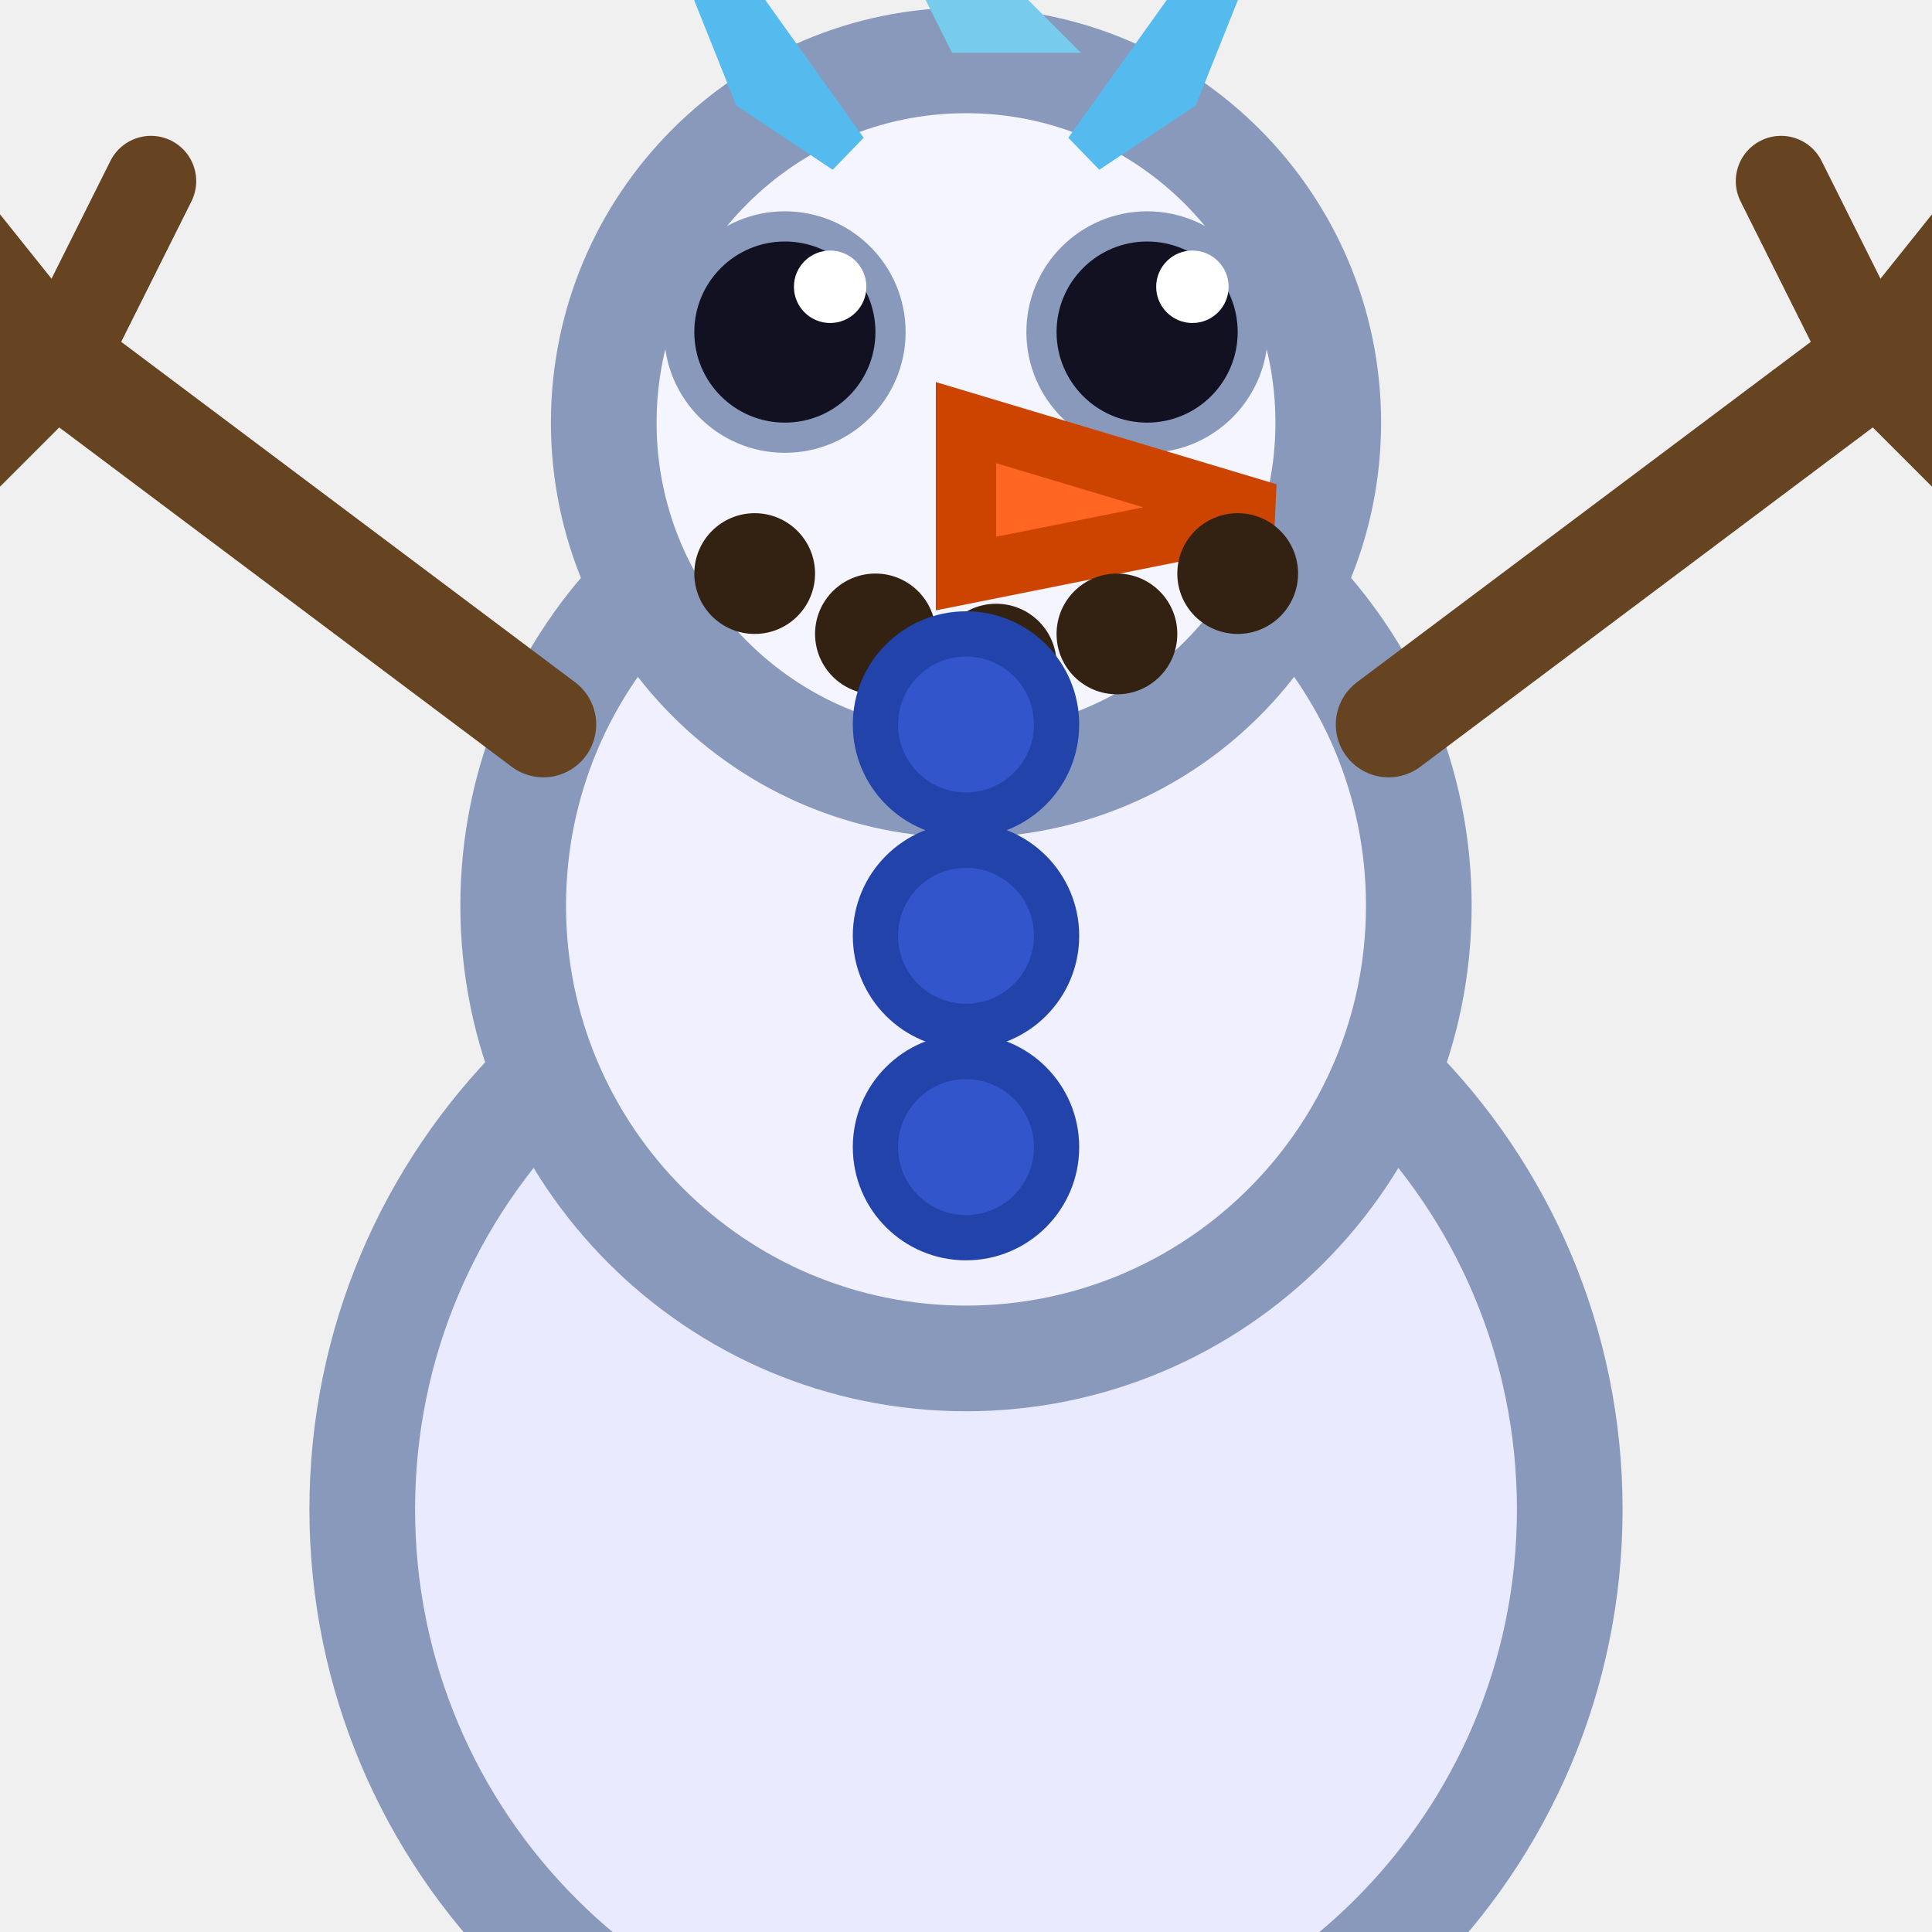
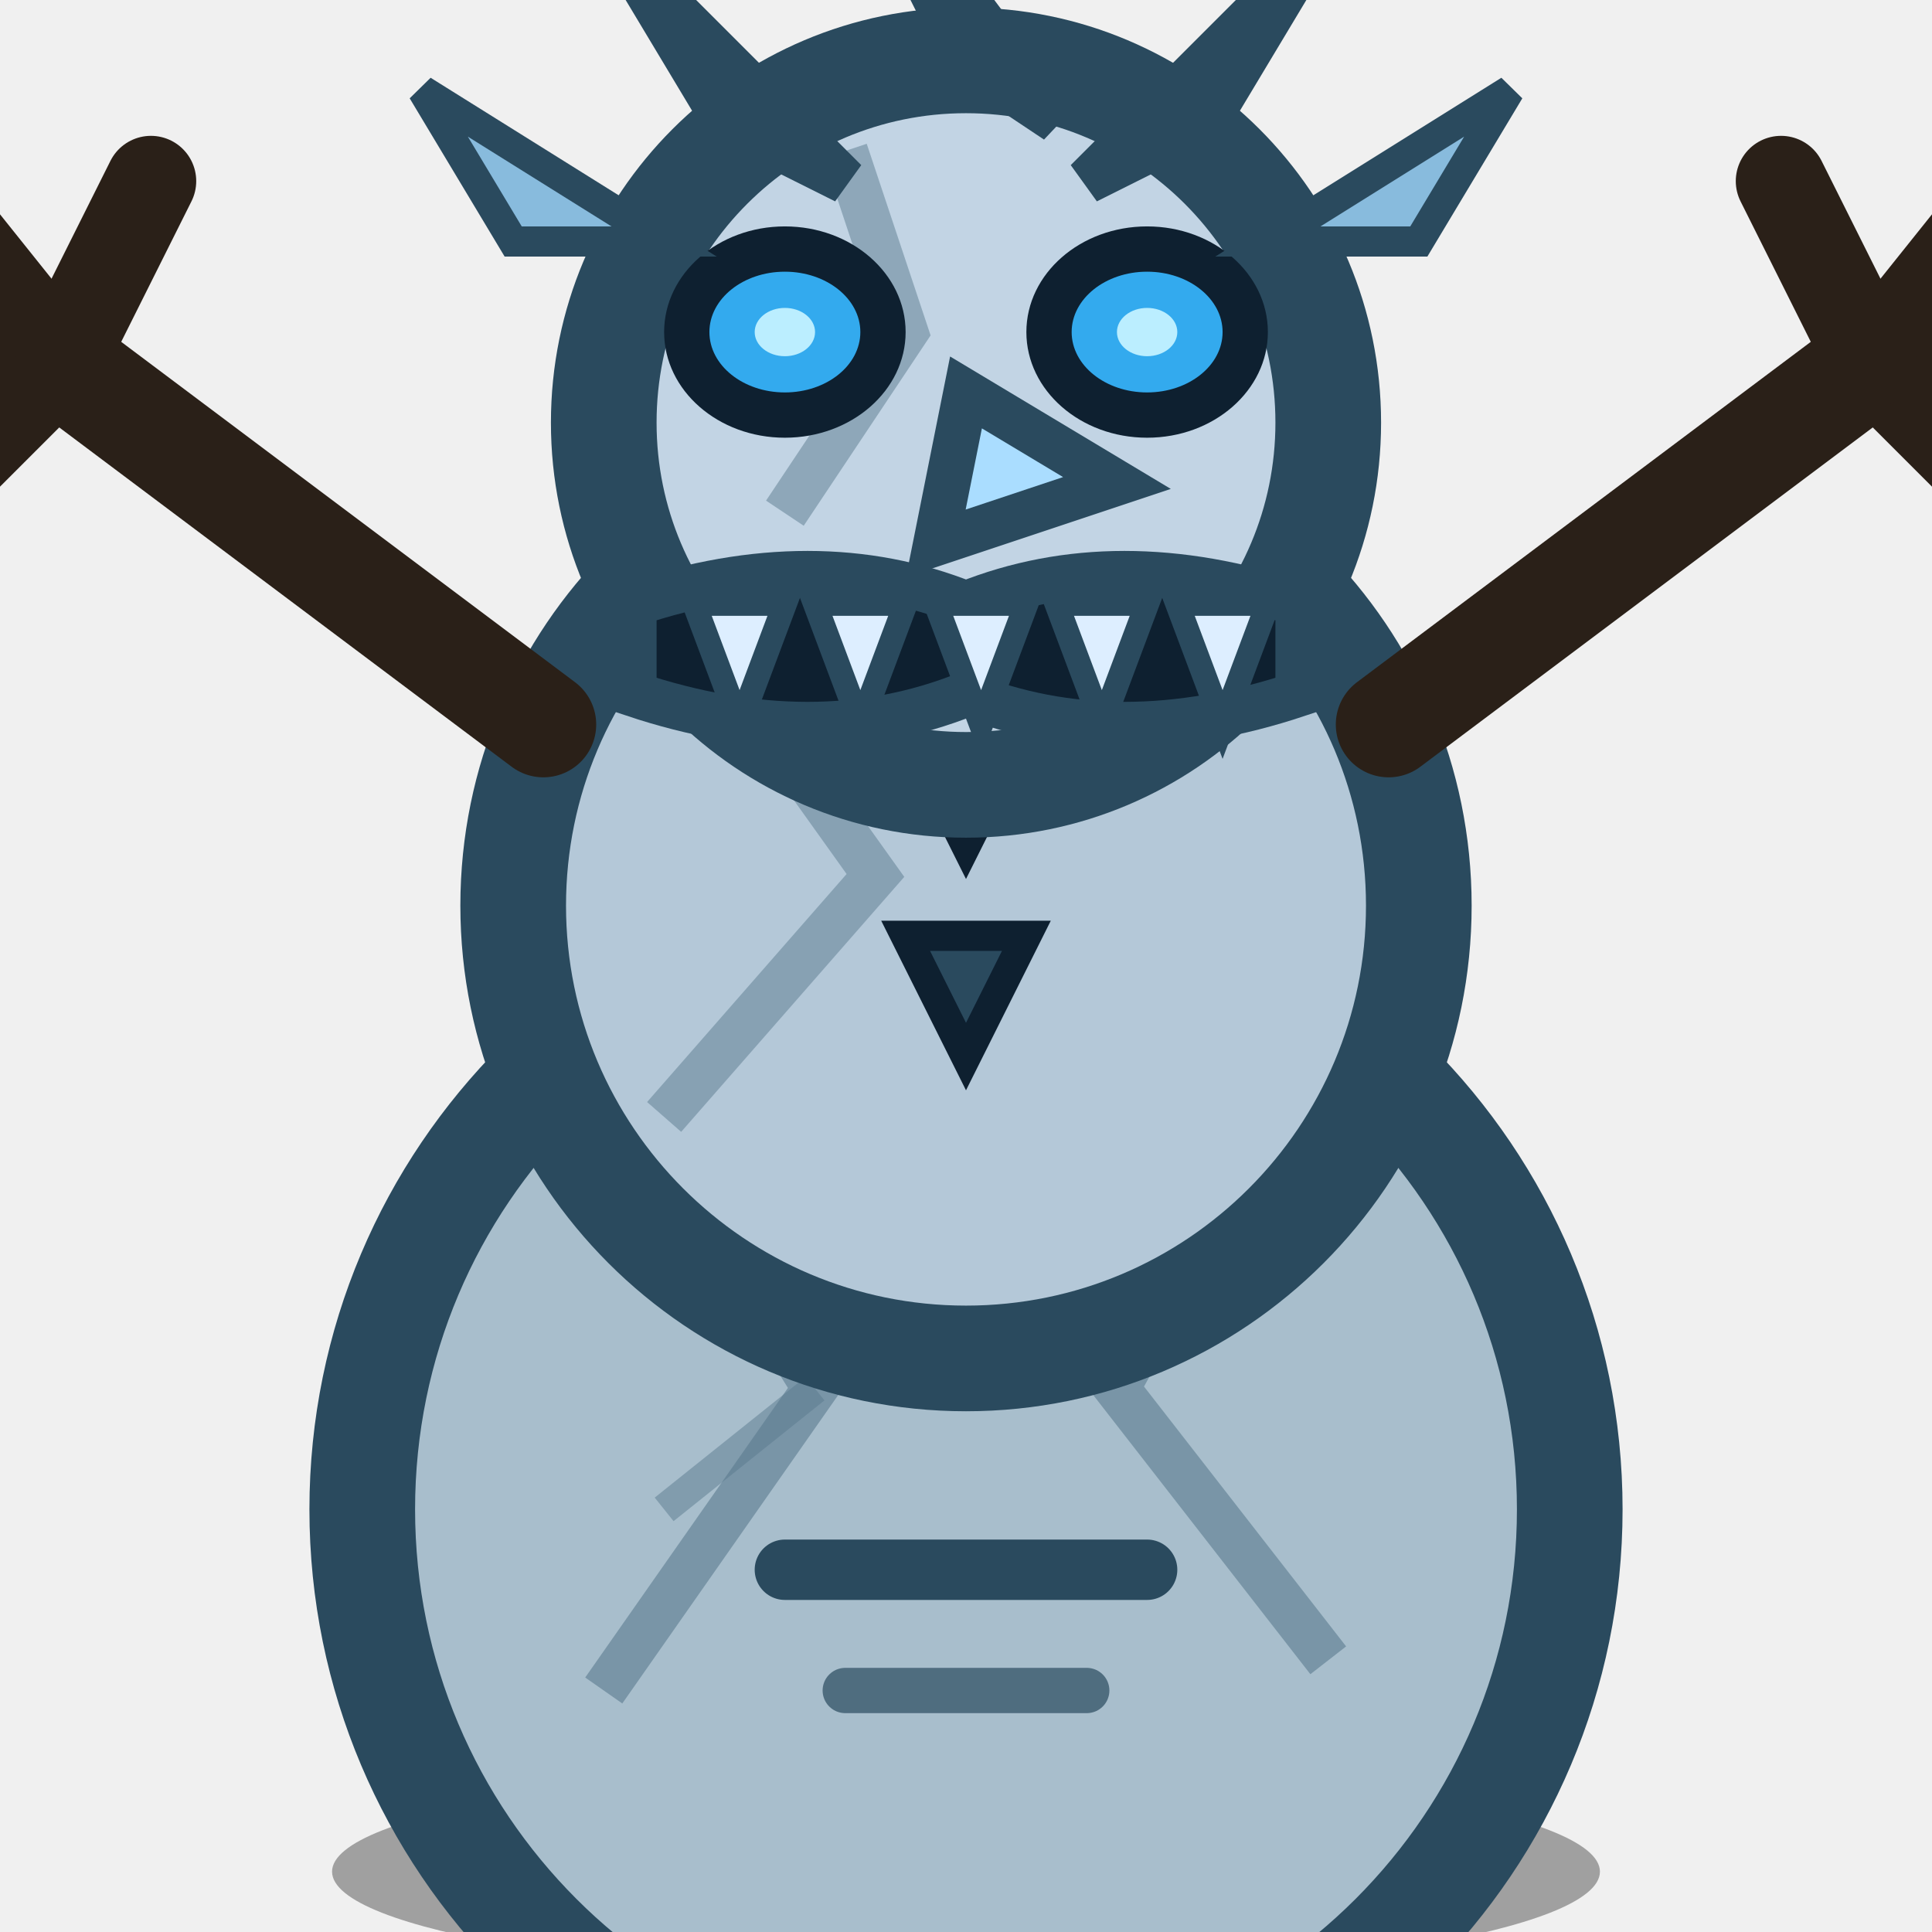
<svg xmlns="http://www.w3.org/2000/svg" viewBox="0 0 64 64">
-   <circle cx="32" cy="50" r="20" fill="#EAEAFF" stroke="#8899BB" stroke-width="3.5" />
-   <circle cx="32" cy="30" r="15" fill="#F0F0FF" stroke="#8899BB" stroke-width="3.5" />
-   <circle cx="32" cy="14" r="12" fill="#F5F5FF" stroke="#8899BB" stroke-width="3.5" />
-   <circle cx="26" cy="11" r="3.5" fill="#111122" stroke="#8899BB" stroke-width="1" />
-   <circle cx="38" cy="11" r="3.5" fill="#111122" stroke="#8899BB" stroke-width="1" />
-   <circle cx="27.5" cy="9.5" r="1.2" fill="white" />
-   <circle cx="39.5" cy="9.5" r="1.2" fill="white" />
-   <polygon points="32,14 42,17 32,19" fill="#FF6622" stroke="#CC4400" stroke-width="2" />
-   <circle cx="25" cy="19" r="2" fill="#332211" />
-   <circle cx="29" cy="21" r="2" fill="#332211" />
-   <circle cx="33" cy="22" r="2" fill="#332211" />
-   <circle cx="37" cy="21" r="2" fill="#332211" />
-   <circle cx="41" cy="19" r="2" fill="#332211" />
-   <line x1="18" y1="24" x2="2" y2="12" stroke="#664422" stroke-width="3.5" stroke-linecap="round" />
-   <line x1="46" y1="24" x2="62" y2="12" stroke="#664422" stroke-width="3.5" stroke-linecap="round" />
-   <line x1="2" y1="12" x2="-2" y2="7" stroke="#664422" stroke-width="3" stroke-linecap="round" />
-   <line x1="2" y1="12" x2="-2" y2="16" stroke="#664422" stroke-width="3" stroke-linecap="round" />
-   <line x1="2" y1="12" x2="5" y2="6" stroke="#664422" stroke-width="3" stroke-linecap="round" />
-   <line x1="62" y1="12" x2="66" y2="7" stroke="#664422" stroke-width="3" stroke-linecap="round" />
-   <line x1="62" y1="12" x2="66" y2="16" stroke="#664422" stroke-width="3" stroke-linecap="round" />
-   <line x1="62" y1="12" x2="59" y2="6" stroke="#664422" stroke-width="3" stroke-linecap="round" />
-   <circle cx="32" cy="24" r="3" fill="#3355CC" stroke="#2244AA" stroke-width="1.5" />
-   <circle cx="32" cy="31" r="3" fill="#3355CC" stroke="#2244AA" stroke-width="1.5" />
-   <circle cx="32" cy="38" r="3" fill="#3355CC" stroke="#2244AA" stroke-width="1.5" />
-   <polygon points="25,3 23,-2 28,5" fill="#AAEEFF" stroke="#55BBEE" stroke-width="1.5" />
-   <polygon points="39,3 41,-2 36,5" fill="#AAEEFF" stroke="#55BBEE" stroke-width="1.5" />
-   <polygon points="32,1 30,-3 34,1" fill="#CCFAFF" stroke="#77CCEE" stroke-width="1.5" />
+   <ellipse cx="32" cy="62" rx="21" ry="3.5" fill="#00000055" />
+   <circle cx="32" cy="50" r="20" fill="#A8BECC" stroke="#2A4A5E" stroke-width="3.5" />
+   <path d="M22,38 L27,46 L20,56" fill="none" stroke="#5A7A8E" stroke-width="1.5" opacity="0.6" />
+   <path d="M42,37 L37,46 L44,55" fill="none" stroke="#5A7A8E" stroke-width="1.5" opacity="0.6" />
+   <path d="M27,46 L22,50" fill="none" stroke="#5A7A8E" stroke-width="1" opacity="0.5" />
+   <line x1="26" y1="52" x2="38" y2="52" stroke="#2A4A5E" stroke-width="2" stroke-linecap="round" />
+   <line x1="28" y1="56" x2="36" y2="56" stroke="#2A4A5E" stroke-width="1.5" stroke-linecap="round" opacity="0.7" />
+   <circle cx="32" cy="30" r="15" fill="#B4C8D8" stroke="#2A4A5E" stroke-width="3.5" />
+   <path d="M24,22 L29,29 L22,37" fill="none" stroke="#5A7A8E" stroke-width="1.5" opacity="0.5" />
+   <polygon points="30,24 34,24 32,28" fill="#2A4A5E" stroke="#0E2030" stroke-width="1" />
+   <polygon points="30,31 34,31 32,35" fill="#2A4A5E" stroke="#0E2030" stroke-width="1" />
+   <circle cx="32" cy="14" r="12" fill="#C2D4E4" stroke="#2A4A5E" stroke-width="3.5" />
+   <path d="M28,5 L30,11 L26,17" fill="none" stroke="#5A7A8E" stroke-width="1.5" opacity="0.5" />
+   <ellipse cx="26" cy="11" rx="4" ry="3.5" fill="#0E2030" />
+   <ellipse cx="38" cy="11" rx="4" ry="3.5" fill="#0E2030" />
+   <ellipse cx="26" cy="11" rx="2.5" ry="2" fill="#33AAEE" />
+   <ellipse cx="38" cy="11" rx="2.5" ry="2" fill="#33AAEE" />
+   <ellipse cx="26" cy="11" rx="1" ry="0.8" fill="#BBEEFF" />
+   <ellipse cx="38" cy="11" rx="1" ry="0.8" fill="#BBEEFF" />
+   <polygon points="32,13 37,16 31,18" fill="#AADDFF" stroke="#2A4A5E" stroke-width="1.5" />
+   <path d="M21,20 Q27,18 32,20 Q37,18 43,20 L43,23 Q37,25 32,23 Q27,25 21,23 Z" fill="#0E2030" stroke="#2A4A5E" stroke-width="1.5" />
+   <polygon points="23,20 24.5,24 26,20" fill="#DDEEFF" stroke="#2A4A5E" stroke-width="0.8" />
+   <polygon points="27,20 28.5,24 30,20" fill="#DDEEFF" stroke="#2A4A5E" stroke-width="0.8" />
+   <polygon points="31,20 32.5,24 34,20" fill="#DDEEFF" stroke="#2A4A5E" stroke-width="0.8" />
+   <polygon points="35,20 36.5,24 38,20" fill="#DDEEFF" stroke="#2A4A5E" stroke-width="0.8" />
+   <polygon points="39,20 40.5,24 42,20" fill="#DDEEFF" stroke="#2A4A5E" stroke-width="0.8" />
+   <line x1="18" y1="24" x2="2" y2="12" stroke="#2A2018" stroke-width="3.5" stroke-linecap="round" />
+   <line x1="46" y1="24" x2="62" y2="12" stroke="#2A2018" stroke-width="3.5" stroke-linecap="round" />
+   <line x1="2" y1="12" x2="-2" y2="7" stroke="#2A2018" stroke-width="3" stroke-linecap="round" />
+   <line x1="2" y1="12" x2="-2" y2="16" stroke="#2A2018" stroke-width="3" stroke-linecap="round" />
+   <line x1="2" y1="12" x2="5" y2="6" stroke="#2A2018" stroke-width="3" stroke-linecap="round" />
+   <line x1="62" y1="12" x2="66" y2="7" stroke="#2A2018" stroke-width="3" stroke-linecap="round" />
+   <line x1="62" y1="12" x2="66" y2="16" stroke="#2A2018" stroke-width="3" stroke-linecap="round" />
+   <line x1="62" y1="12" x2="59" y2="6" stroke="#2A2018" stroke-width="3" stroke-linecap="round" />
+   <polygon points="32,2  29,-4 35,4" fill="#CCEEFF" stroke="#2A4A5E" stroke-width="1.5" />
+   <polygon points="24,4  21,-1 28,6" fill="#AADDFF" stroke="#2A4A5E" stroke-width="1.5" />
+   <polygon points="40,4  43,-1 36,6" fill="#AADDFF" stroke="#2A4A5E" stroke-width="1.5" />
+   <polygon points="17,8  14,3  22,8" fill="#88BBDD" stroke="#2A4A5E" stroke-width="1" />
+   <polygon points="47,8  50,3  42,8" fill="#88BBDD" stroke="#2A4A5E" stroke-width="1" />
</svg>
